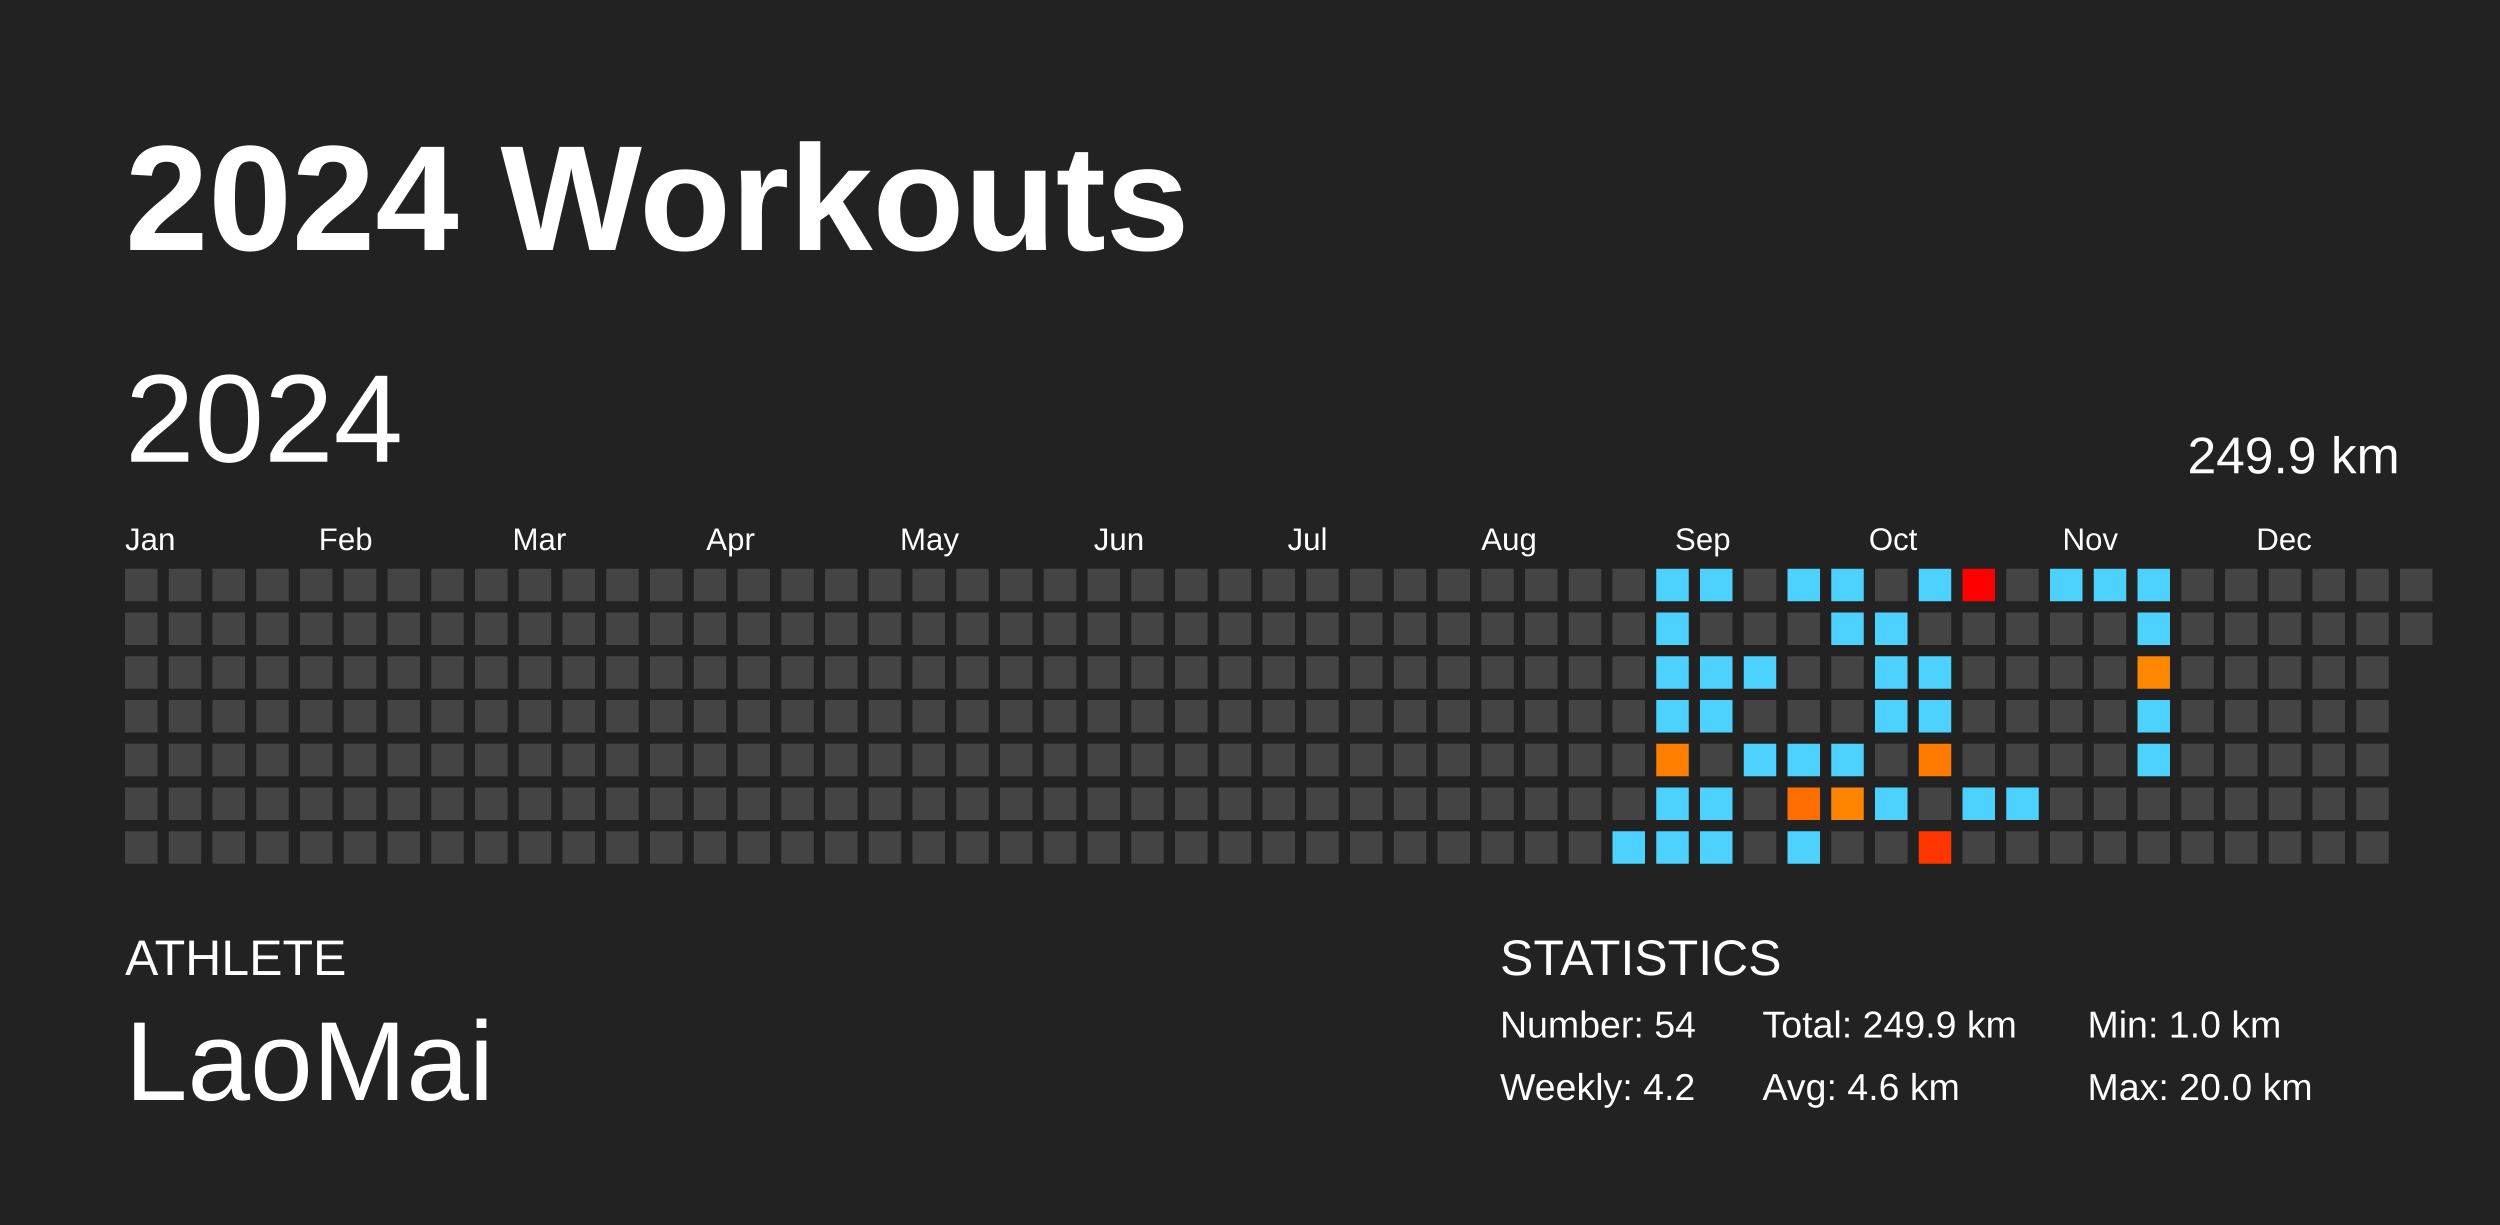
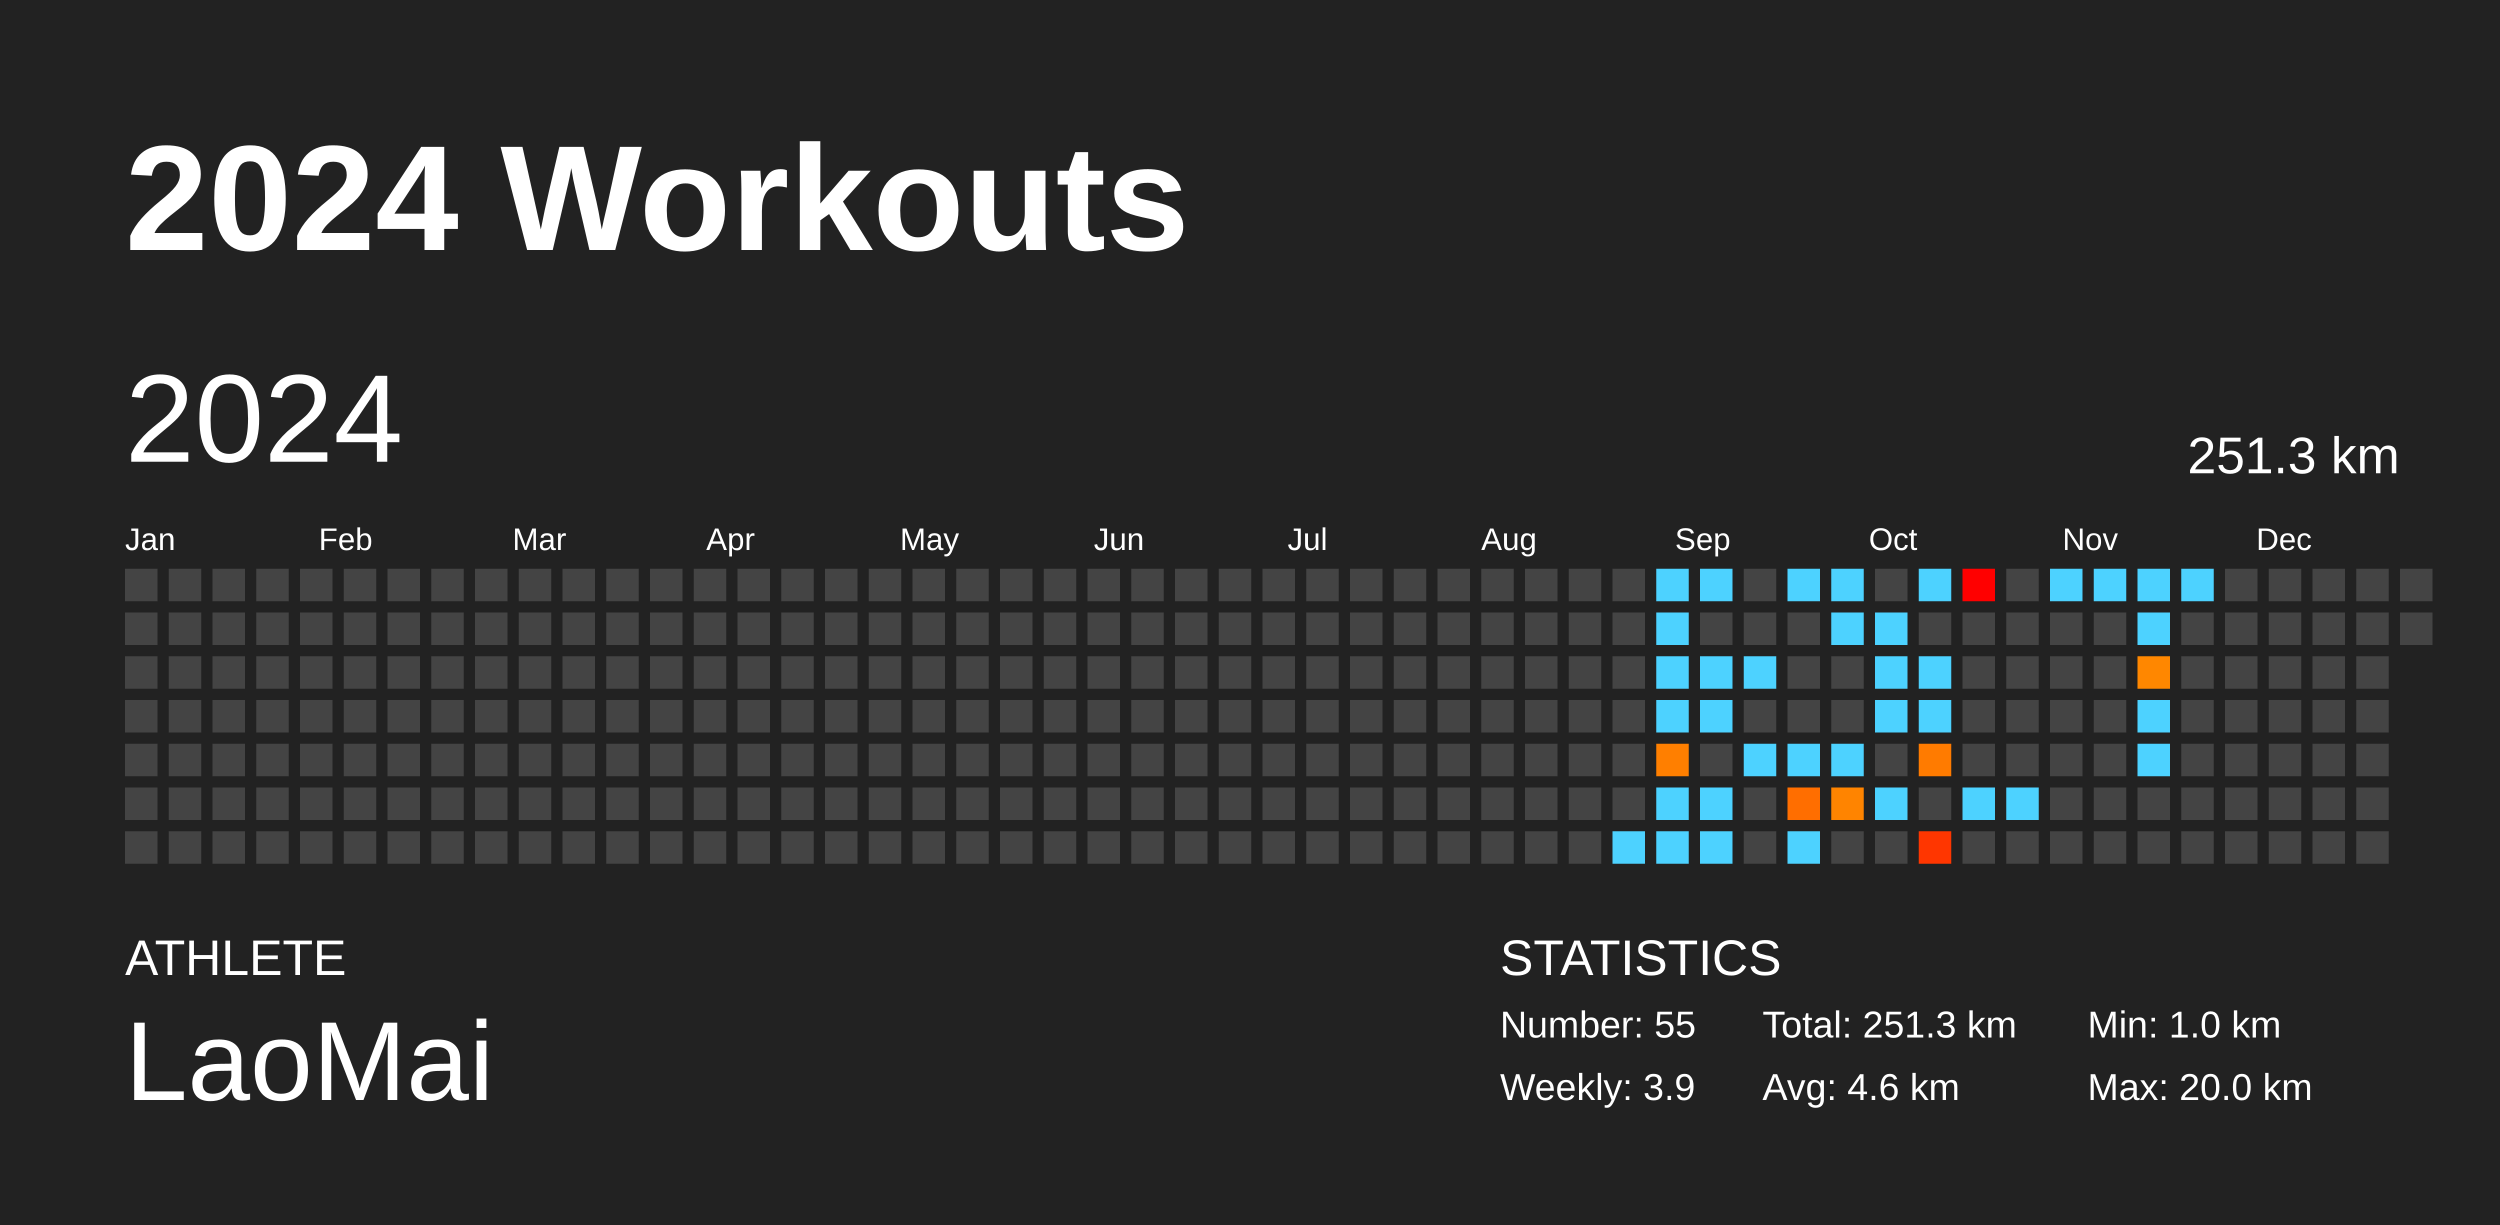
<svg xmlns="http://www.w3.org/2000/svg" baseProfile="full" height="98mm" version="1.1" viewBox="0,0,200,98" width="200mm">
  <defs />
  <rect fill="#222222" height="98" width="200" x="0" y="0" />
  <text fill="#FFFFFF" style="font-size:12px; font-family:Arial; font-weight:bold;" x="10" y="20">2024 Workouts</text>
  <text fill="#FFFFFF" style="font-size:4px; font-family:Arial" x="10" y="78">ATHLETE</text>
  <text fill="#FFFFFF" style="font-size:9px; font-family:Arial" x="10" y="88">LaoMai</text>
  <text fill="#FFFFFF" style="font-size:4px; font-family:Arial" x="120" y="78">STATISTICS</text>
-   <text fill="#FFFFFF" style="font-size:3px; font-family:Arial" x="120" y="83">Number: 54</text>
-   <text fill="#FFFFFF" style="font-size:3px; font-family:Arial" x="120" y="88">Weekly: 4.2</text>
-   <text fill="#FFFFFF" style="font-size:3px; font-family:Arial" x="141" y="83">Total: 249.9 km</text>
+   <text fill="#FFFFFF" style="font-size:3px; font-family:Arial" x="120" y="83">Number: 55</text>
+   <text fill="#FFFFFF" style="font-size:3px; font-family:Arial" x="120" y="88">Weekly: 3.9</text>
+   <text fill="#FFFFFF" style="font-size:3px; font-family:Arial" x="141" y="83">Total: 251.3 km</text>
  <text fill="#FFFFFF" style="font-size:3px; font-family:Arial" x="141" y="88">Avg: 4.6 km</text>
  <text fill="#FFFFFF" style="font-size:3px; font-family:Arial" x="167" y="83">Min: 1.0 km</text>
  <text fill="#FFFFFF" style="font-size:3px; font-family:Arial" x="167" y="88">Max: 20.0 km</text>
  <text dominant-baseline="hanging" fill="#FFFFFF" style="font-size:10.0px; font-family:Arial;" x="10" y="30">2024</text>
-   <text dominant-baseline="hanging" fill="#FFFFFF" style="font-size:4.125px; font-family:Arial;" x="175" y="35">249.9 km</text>
+   <text dominant-baseline="hanging" fill="#FFFFFF" style="font-size:4.125px; font-family:Arial;" x="175" y="35">251.3 km</text>
  <text fill="#FFFFFF" style="font-size:2.5px; font-family:Arial" x="10.0" y="44">Jan</text>
  <text fill="#FFFFFF" style="font-size:2.5px; font-family:Arial" x="25.5" y="44">Feb</text>
  <text fill="#FFFFFF" style="font-size:2.5px; font-family:Arial" x="41.0" y="44">Mar</text>
  <text fill="#FFFFFF" style="font-size:2.5px; font-family:Arial" x="56.5" y="44">Apr</text>
  <text fill="#FFFFFF" style="font-size:2.5px; font-family:Arial" x="72.0" y="44">May</text>
  <text fill="#FFFFFF" style="font-size:2.5px; font-family:Arial" x="87.5" y="44">Jun</text>
  <text fill="#FFFFFF" style="font-size:2.5px; font-family:Arial" x="103.0" y="44">Jul</text>
  <text fill="#FFFFFF" style="font-size:2.5px; font-family:Arial" x="118.5" y="44">Aug</text>
  <text fill="#FFFFFF" style="font-size:2.5px; font-family:Arial" x="134.0" y="44">Sep</text>
  <text fill="#FFFFFF" style="font-size:2.5px; font-family:Arial" x="149.5" y="44">Oct</text>
  <text fill="#FFFFFF" style="font-size:2.5px; font-family:Arial" x="165.0" y="44">Nov</text>
  <text fill="#FFFFFF" style="font-size:2.5px; font-family:Arial" x="180.5" y="44">Dec</text>
  <rect fill="#444444" height="2.6" width="2.6" x="10.0" y="45.5" />
  <rect fill="#444444" height="2.6" width="2.6" x="10.0" y="49.0" />
  <rect fill="#444444" height="2.6" width="2.6" x="10.0" y="52.5" />
  <rect fill="#444444" height="2.6" width="2.6" x="10.0" y="56.0" />
  <rect fill="#444444" height="2.6" width="2.6" x="10.0" y="59.5" />
  <rect fill="#444444" height="2.6" width="2.6" x="10.0" y="63.0" />
  <rect fill="#444444" height="2.6" width="2.6" x="10.0" y="66.5" />
  <rect fill="#444444" height="2.6" width="2.6" x="13.5" y="45.5" />
  <rect fill="#444444" height="2.6" width="2.6" x="13.5" y="49.0" />
  <rect fill="#444444" height="2.6" width="2.6" x="13.5" y="52.5" />
  <rect fill="#444444" height="2.6" width="2.6" x="13.5" y="56.0" />
  <rect fill="#444444" height="2.6" width="2.6" x="13.5" y="59.5" />
  <rect fill="#444444" height="2.6" width="2.6" x="13.5" y="63.0" />
  <rect fill="#444444" height="2.6" width="2.6" x="13.5" y="66.5" />
  <rect fill="#444444" height="2.6" width="2.6" x="17.0" y="45.5" />
  <rect fill="#444444" height="2.6" width="2.6" x="17.0" y="49.0" />
  <rect fill="#444444" height="2.6" width="2.6" x="17.0" y="52.5" />
  <rect fill="#444444" height="2.6" width="2.6" x="17.0" y="56.0" />
  <rect fill="#444444" height="2.6" width="2.6" x="17.0" y="59.5" />
  <rect fill="#444444" height="2.6" width="2.6" x="17.0" y="63.0" />
  <rect fill="#444444" height="2.6" width="2.6" x="17.0" y="66.5" />
  <rect fill="#444444" height="2.6" width="2.6" x="20.5" y="45.5" />
  <rect fill="#444444" height="2.6" width="2.6" x="20.5" y="49.0" />
  <rect fill="#444444" height="2.6" width="2.6" x="20.5" y="52.5" />
  <rect fill="#444444" height="2.6" width="2.6" x="20.5" y="56.0" />
  <rect fill="#444444" height="2.6" width="2.6" x="20.5" y="59.5" />
  <rect fill="#444444" height="2.6" width="2.6" x="20.5" y="63.0" />
  <rect fill="#444444" height="2.6" width="2.6" x="20.5" y="66.5" />
  <rect fill="#444444" height="2.6" width="2.6" x="24.0" y="45.5" />
  <rect fill="#444444" height="2.6" width="2.6" x="24.0" y="49.0" />
  <rect fill="#444444" height="2.6" width="2.6" x="24.0" y="52.5" />
  <rect fill="#444444" height="2.6" width="2.6" x="24.0" y="56.0" />
  <rect fill="#444444" height="2.6" width="2.6" x="24.0" y="59.5" />
  <rect fill="#444444" height="2.6" width="2.6" x="24.0" y="63.0" />
  <rect fill="#444444" height="2.6" width="2.6" x="24.0" y="66.5" />
  <rect fill="#444444" height="2.6" width="2.6" x="27.5" y="45.5" />
  <rect fill="#444444" height="2.6" width="2.6" x="27.5" y="49.0" />
  <rect fill="#444444" height="2.6" width="2.6" x="27.5" y="52.5" />
  <rect fill="#444444" height="2.6" width="2.6" x="27.5" y="56.0" />
  <rect fill="#444444" height="2.6" width="2.6" x="27.5" y="59.5" />
  <rect fill="#444444" height="2.6" width="2.6" x="27.5" y="63.0" />
  <rect fill="#444444" height="2.6" width="2.6" x="27.5" y="66.5" />
  <rect fill="#444444" height="2.6" width="2.6" x="31.0" y="45.5" />
  <rect fill="#444444" height="2.6" width="2.6" x="31.0" y="49.0" />
  <rect fill="#444444" height="2.6" width="2.6" x="31.0" y="52.5" />
  <rect fill="#444444" height="2.6" width="2.6" x="31.0" y="56.0" />
  <rect fill="#444444" height="2.6" width="2.6" x="31.0" y="59.5" />
  <rect fill="#444444" height="2.6" width="2.6" x="31.0" y="63.0" />
  <rect fill="#444444" height="2.6" width="2.6" x="31.0" y="66.5" />
  <rect fill="#444444" height="2.6" width="2.6" x="34.5" y="45.5" />
  <rect fill="#444444" height="2.6" width="2.6" x="34.5" y="49.0" />
  <rect fill="#444444" height="2.6" width="2.6" x="34.5" y="52.5" />
  <rect fill="#444444" height="2.6" width="2.6" x="34.5" y="56.0" />
  <rect fill="#444444" height="2.6" width="2.6" x="34.5" y="59.5" />
  <rect fill="#444444" height="2.6" width="2.6" x="34.5" y="63.0" />
  <rect fill="#444444" height="2.6" width="2.6" x="34.5" y="66.5" />
  <rect fill="#444444" height="2.6" width="2.6" x="38.0" y="45.5" />
  <rect fill="#444444" height="2.6" width="2.6" x="38.0" y="49.0" />
  <rect fill="#444444" height="2.6" width="2.6" x="38.0" y="52.5" />
  <rect fill="#444444" height="2.6" width="2.6" x="38.0" y="56.0" />
  <rect fill="#444444" height="2.6" width="2.6" x="38.0" y="59.5" />
  <rect fill="#444444" height="2.6" width="2.6" x="38.0" y="63.0" />
  <rect fill="#444444" height="2.6" width="2.6" x="38.0" y="66.5" />
  <rect fill="#444444" height="2.6" width="2.6" x="41.5" y="45.5" />
  <rect fill="#444444" height="2.6" width="2.6" x="41.5" y="49.0" />
  <rect fill="#444444" height="2.6" width="2.6" x="41.5" y="52.5" />
  <rect fill="#444444" height="2.6" width="2.6" x="41.5" y="56.0" />
  <rect fill="#444444" height="2.6" width="2.6" x="41.5" y="59.5" />
  <rect fill="#444444" height="2.6" width="2.6" x="41.5" y="63.0" />
  <rect fill="#444444" height="2.6" width="2.6" x="41.5" y="66.5" />
  <rect fill="#444444" height="2.6" width="2.6" x="45.0" y="45.5" />
  <rect fill="#444444" height="2.6" width="2.6" x="45.0" y="49.0" />
  <rect fill="#444444" height="2.6" width="2.6" x="45.0" y="52.5" />
  <rect fill="#444444" height="2.6" width="2.6" x="45.0" y="56.0" />
  <rect fill="#444444" height="2.6" width="2.6" x="45.0" y="59.5" />
  <rect fill="#444444" height="2.6" width="2.6" x="45.0" y="63.0" />
  <rect fill="#444444" height="2.6" width="2.6" x="45.0" y="66.5" />
  <rect fill="#444444" height="2.6" width="2.6" x="48.5" y="45.5" />
  <rect fill="#444444" height="2.6" width="2.6" x="48.5" y="49.0" />
  <rect fill="#444444" height="2.6" width="2.6" x="48.5" y="52.5" />
  <rect fill="#444444" height="2.6" width="2.6" x="48.5" y="56.0" />
  <rect fill="#444444" height="2.6" width="2.6" x="48.5" y="59.5" />
  <rect fill="#444444" height="2.6" width="2.6" x="48.5" y="63.0" />
  <rect fill="#444444" height="2.6" width="2.6" x="48.5" y="66.5" />
  <rect fill="#444444" height="2.6" width="2.6" x="52.0" y="45.5" />
  <rect fill="#444444" height="2.6" width="2.6" x="52.0" y="49.0" />
  <rect fill="#444444" height="2.6" width="2.6" x="52.0" y="52.5" />
  <rect fill="#444444" height="2.6" width="2.6" x="52.0" y="56.0" />
  <rect fill="#444444" height="2.6" width="2.6" x="52.0" y="59.5" />
  <rect fill="#444444" height="2.6" width="2.6" x="52.0" y="63.0" />
  <rect fill="#444444" height="2.6" width="2.6" x="52.0" y="66.5" />
  <rect fill="#444444" height="2.6" width="2.6" x="55.5" y="45.5" />
  <rect fill="#444444" height="2.6" width="2.6" x="55.5" y="49.0" />
  <rect fill="#444444" height="2.6" width="2.6" x="55.5" y="52.5" />
  <rect fill="#444444" height="2.6" width="2.6" x="55.5" y="56.0" />
  <rect fill="#444444" height="2.6" width="2.6" x="55.5" y="59.5" />
  <rect fill="#444444" height="2.6" width="2.6" x="55.5" y="63.0" />
  <rect fill="#444444" height="2.6" width="2.6" x="55.5" y="66.5" />
  <rect fill="#444444" height="2.6" width="2.6" x="59.0" y="45.5" />
  <rect fill="#444444" height="2.6" width="2.6" x="59.0" y="49.0" />
  <rect fill="#444444" height="2.6" width="2.6" x="59.0" y="52.5" />
  <rect fill="#444444" height="2.6" width="2.6" x="59.0" y="56.0" />
  <rect fill="#444444" height="2.6" width="2.6" x="59.0" y="59.5" />
  <rect fill="#444444" height="2.6" width="2.6" x="59.0" y="63.0" />
  <rect fill="#444444" height="2.6" width="2.6" x="59.0" y="66.5" />
  <rect fill="#444444" height="2.6" width="2.6" x="62.5" y="45.5" />
  <rect fill="#444444" height="2.6" width="2.6" x="62.5" y="49.0" />
  <rect fill="#444444" height="2.6" width="2.6" x="62.5" y="52.5" />
  <rect fill="#444444" height="2.6" width="2.6" x="62.5" y="56.0" />
  <rect fill="#444444" height="2.6" width="2.6" x="62.5" y="59.5" />
  <rect fill="#444444" height="2.6" width="2.6" x="62.5" y="63.0" />
  <rect fill="#444444" height="2.6" width="2.6" x="62.5" y="66.5" />
  <rect fill="#444444" height="2.6" width="2.6" x="66.0" y="45.5" />
  <rect fill="#444444" height="2.6" width="2.6" x="66.0" y="49.0" />
  <rect fill="#444444" height="2.6" width="2.6" x="66.0" y="52.5" />
  <rect fill="#444444" height="2.6" width="2.6" x="66.0" y="56.0" />
  <rect fill="#444444" height="2.6" width="2.6" x="66.0" y="59.5" />
  <rect fill="#444444" height="2.6" width="2.6" x="66.0" y="63.0" />
  <rect fill="#444444" height="2.6" width="2.6" x="66.0" y="66.5" />
  <rect fill="#444444" height="2.6" width="2.6" x="69.5" y="45.5" />
  <rect fill="#444444" height="2.6" width="2.6" x="69.5" y="49.0" />
  <rect fill="#444444" height="2.6" width="2.6" x="69.5" y="52.5" />
  <rect fill="#444444" height="2.6" width="2.6" x="69.5" y="56.0" />
  <rect fill="#444444" height="2.6" width="2.6" x="69.5" y="59.5" />
  <rect fill="#444444" height="2.6" width="2.6" x="69.5" y="63.0" />
  <rect fill="#444444" height="2.6" width="2.6" x="69.5" y="66.5" />
  <rect fill="#444444" height="2.6" width="2.6" x="73.0" y="45.5" />
  <rect fill="#444444" height="2.6" width="2.6" x="73.0" y="49.0" />
  <rect fill="#444444" height="2.6" width="2.6" x="73.0" y="52.5" />
  <rect fill="#444444" height="2.6" width="2.6" x="73.0" y="56.0" />
  <rect fill="#444444" height="2.6" width="2.6" x="73.0" y="59.5" />
  <rect fill="#444444" height="2.6" width="2.6" x="73.0" y="63.0" />
  <rect fill="#444444" height="2.6" width="2.6" x="73.0" y="66.5" />
  <rect fill="#444444" height="2.6" width="2.6" x="76.5" y="45.5" />
  <rect fill="#444444" height="2.6" width="2.6" x="76.5" y="49.0" />
  <rect fill="#444444" height="2.6" width="2.6" x="76.5" y="52.5" />
  <rect fill="#444444" height="2.6" width="2.6" x="76.5" y="56.0" />
  <rect fill="#444444" height="2.6" width="2.6" x="76.5" y="59.5" />
  <rect fill="#444444" height="2.6" width="2.6" x="76.5" y="63.0" />
  <rect fill="#444444" height="2.6" width="2.6" x="76.5" y="66.5" />
  <rect fill="#444444" height="2.6" width="2.6" x="80.0" y="45.5" />
  <rect fill="#444444" height="2.6" width="2.6" x="80.0" y="49.0" />
  <rect fill="#444444" height="2.6" width="2.6" x="80.0" y="52.5" />
  <rect fill="#444444" height="2.6" width="2.6" x="80.0" y="56.0" />
  <rect fill="#444444" height="2.6" width="2.6" x="80.0" y="59.5" />
  <rect fill="#444444" height="2.6" width="2.6" x="80.0" y="63.0" />
  <rect fill="#444444" height="2.6" width="2.6" x="80.0" y="66.5" />
  <rect fill="#444444" height="2.6" width="2.6" x="83.5" y="45.5" />
  <rect fill="#444444" height="2.6" width="2.6" x="83.5" y="49.0" />
  <rect fill="#444444" height="2.6" width="2.6" x="83.5" y="52.5" />
  <rect fill="#444444" height="2.6" width="2.6" x="83.5" y="56.0" />
  <rect fill="#444444" height="2.6" width="2.6" x="83.5" y="59.5" />
  <rect fill="#444444" height="2.6" width="2.6" x="83.5" y="63.0" />
  <rect fill="#444444" height="2.6" width="2.6" x="83.5" y="66.5" />
  <rect fill="#444444" height="2.6" width="2.6" x="87.0" y="45.5" />
  <rect fill="#444444" height="2.6" width="2.6" x="87.0" y="49.0" />
  <rect fill="#444444" height="2.6" width="2.6" x="87.0" y="52.5" />
  <rect fill="#444444" height="2.6" width="2.6" x="87.0" y="56.0" />
  <rect fill="#444444" height="2.6" width="2.6" x="87.0" y="59.5" />
  <rect fill="#444444" height="2.6" width="2.6" x="87.0" y="63.0" />
  <rect fill="#444444" height="2.6" width="2.6" x="87.0" y="66.5" />
  <rect fill="#444444" height="2.6" width="2.6" x="90.5" y="45.5" />
  <rect fill="#444444" height="2.6" width="2.6" x="90.5" y="49.0" />
  <rect fill="#444444" height="2.6" width="2.6" x="90.5" y="52.5" />
  <rect fill="#444444" height="2.6" width="2.6" x="90.5" y="56.0" />
  <rect fill="#444444" height="2.6" width="2.6" x="90.5" y="59.5" />
  <rect fill="#444444" height="2.6" width="2.6" x="90.5" y="63.0" />
  <rect fill="#444444" height="2.6" width="2.6" x="90.5" y="66.5" />
  <rect fill="#444444" height="2.6" width="2.6" x="94.0" y="45.5" />
  <rect fill="#444444" height="2.6" width="2.6" x="94.0" y="49.0" />
  <rect fill="#444444" height="2.6" width="2.6" x="94.0" y="52.5" />
  <rect fill="#444444" height="2.6" width="2.6" x="94.0" y="56.0" />
  <rect fill="#444444" height="2.6" width="2.6" x="94.0" y="59.5" />
  <rect fill="#444444" height="2.6" width="2.6" x="94.0" y="63.0" />
  <rect fill="#444444" height="2.6" width="2.6" x="94.0" y="66.5" />
  <rect fill="#444444" height="2.6" width="2.6" x="97.5" y="45.5" />
  <rect fill="#444444" height="2.6" width="2.6" x="97.5" y="49.0" />
  <rect fill="#444444" height="2.6" width="2.6" x="97.5" y="52.5" />
  <rect fill="#444444" height="2.6" width="2.6" x="97.5" y="56.0" />
  <rect fill="#444444" height="2.6" width="2.6" x="97.5" y="59.5" />
  <rect fill="#444444" height="2.6" width="2.6" x="97.5" y="63.0" />
  <rect fill="#444444" height="2.6" width="2.6" x="97.5" y="66.5" />
  <rect fill="#444444" height="2.6" width="2.6" x="101.0" y="45.5" />
  <rect fill="#444444" height="2.6" width="2.6" x="101.0" y="49.0" />
  <rect fill="#444444" height="2.6" width="2.6" x="101.0" y="52.5" />
  <rect fill="#444444" height="2.6" width="2.6" x="101.0" y="56.0" />
  <rect fill="#444444" height="2.6" width="2.6" x="101.0" y="59.5" />
  <rect fill="#444444" height="2.6" width="2.6" x="101.0" y="63.0" />
  <rect fill="#444444" height="2.6" width="2.6" x="101.0" y="66.5" />
  <rect fill="#444444" height="2.6" width="2.6" x="104.5" y="45.5" />
  <rect fill="#444444" height="2.6" width="2.6" x="104.5" y="49.0" />
  <rect fill="#444444" height="2.6" width="2.6" x="104.5" y="52.5" />
  <rect fill="#444444" height="2.6" width="2.6" x="104.5" y="56.0" />
  <rect fill="#444444" height="2.6" width="2.6" x="104.5" y="59.5" />
  <rect fill="#444444" height="2.6" width="2.6" x="104.5" y="63.0" />
  <rect fill="#444444" height="2.6" width="2.6" x="104.5" y="66.5" />
  <rect fill="#444444" height="2.6" width="2.6" x="108.0" y="45.5" />
  <rect fill="#444444" height="2.6" width="2.6" x="108.0" y="49.0" />
  <rect fill="#444444" height="2.6" width="2.6" x="108.0" y="52.5" />
  <rect fill="#444444" height="2.6" width="2.6" x="108.0" y="56.0" />
  <rect fill="#444444" height="2.6" width="2.6" x="108.0" y="59.5" />
  <rect fill="#444444" height="2.6" width="2.6" x="108.0" y="63.0" />
  <rect fill="#444444" height="2.6" width="2.6" x="108.0" y="66.5" />
  <rect fill="#444444" height="2.6" width="2.6" x="111.5" y="45.5" />
  <rect fill="#444444" height="2.6" width="2.6" x="111.5" y="49.0" />
  <rect fill="#444444" height="2.6" width="2.6" x="111.5" y="52.5" />
  <rect fill="#444444" height="2.6" width="2.6" x="111.5" y="56.0" />
  <rect fill="#444444" height="2.6" width="2.6" x="111.5" y="59.5" />
  <rect fill="#444444" height="2.6" width="2.6" x="111.5" y="63.0" />
  <rect fill="#444444" height="2.6" width="2.6" x="111.5" y="66.5" />
  <rect fill="#444444" height="2.6" width="2.6" x="115.0" y="45.5" />
  <rect fill="#444444" height="2.6" width="2.6" x="115.0" y="49.0" />
  <rect fill="#444444" height="2.6" width="2.6" x="115.0" y="52.5" />
  <rect fill="#444444" height="2.6" width="2.6" x="115.0" y="56.0" />
  <rect fill="#444444" height="2.6" width="2.6" x="115.0" y="59.5" />
  <rect fill="#444444" height="2.6" width="2.6" x="115.0" y="63.0" />
  <rect fill="#444444" height="2.6" width="2.6" x="115.0" y="66.5" />
  <rect fill="#444444" height="2.6" width="2.6" x="118.5" y="45.5" />
  <rect fill="#444444" height="2.6" width="2.6" x="118.5" y="49.0" />
  <rect fill="#444444" height="2.6" width="2.6" x="118.5" y="52.5" />
  <rect fill="#444444" height="2.6" width="2.6" x="118.5" y="56.0" />
  <rect fill="#444444" height="2.6" width="2.6" x="118.5" y="59.5" />
  <rect fill="#444444" height="2.6" width="2.6" x="118.5" y="63.0" />
  <rect fill="#444444" height="2.6" width="2.6" x="118.5" y="66.5" />
  <rect fill="#444444" height="2.6" width="2.6" x="122.0" y="45.5" />
  <rect fill="#444444" height="2.6" width="2.6" x="122.0" y="49.0" />
  <rect fill="#444444" height="2.6" width="2.6" x="122.0" y="52.5" />
  <rect fill="#444444" height="2.6" width="2.6" x="122.0" y="56.0" />
  <rect fill="#444444" height="2.6" width="2.6" x="122.0" y="59.5" />
  <rect fill="#444444" height="2.6" width="2.6" x="122.0" y="63.0" />
  <rect fill="#444444" height="2.6" width="2.6" x="122.0" y="66.5" />
  <rect fill="#444444" height="2.6" width="2.6" x="125.5" y="45.5" />
  <rect fill="#444444" height="2.6" width="2.6" x="125.5" y="49.0" />
  <rect fill="#444444" height="2.6" width="2.6" x="125.5" y="52.5" />
  <rect fill="#444444" height="2.6" width="2.6" x="125.5" y="56.0" />
  <rect fill="#444444" height="2.6" width="2.6" x="125.5" y="59.5" />
  <rect fill="#444444" height="2.6" width="2.6" x="125.5" y="63.0" />
  <rect fill="#444444" height="2.6" width="2.6" x="125.5" y="66.5" />
  <rect fill="#444444" height="2.6" width="2.6" x="129.0" y="45.5" />
  <rect fill="#444444" height="2.6" width="2.6" x="129.0" y="49.0" />
  <rect fill="#444444" height="2.6" width="2.6" x="129.0" y="52.5" />
  <rect fill="#444444" height="2.6" width="2.6" x="129.0" y="56.0" />
  <rect fill="#444444" height="2.6" width="2.6" x="129.0" y="59.5" />
  <rect fill="#444444" height="2.6" width="2.6" x="129.0" y="63.0" />
  <rect fill="#4dd2ff" height="2.6" width="2.6" x="129.0" y="66.5" />
  <rect fill="#4dd2ff" height="2.6" width="2.6" x="132.5" y="45.5" />
  <rect fill="#4dd2ff" height="2.6" width="2.6" x="132.5" y="49.0" />
  <rect fill="#4dd2ff" height="2.6" width="2.6" x="132.5" y="52.5" />
  <rect fill="#4dd2ff" height="2.6" width="2.6" x="132.5" y="56.0" />
  <rect fill="#ff7f00" height="2.6" width="2.6" x="132.5" y="59.5" />
  <rect fill="#4dd2ff" height="2.6" width="2.6" x="132.5" y="63.0" />
  <rect fill="#4dd2ff" height="2.6" width="2.6" x="132.5" y="66.5" />
  <rect fill="#4dd2ff" height="2.6" width="2.6" x="136.0" y="45.5" />
  <rect fill="#444444" height="2.6" width="2.6" x="136.0" y="49.0" />
  <rect fill="#4dd2ff" height="2.6" width="2.6" x="136.0" y="52.5" />
  <rect fill="#4dd2ff" height="2.6" width="2.6" x="136.0" y="56.0" />
  <rect fill="#444444" height="2.6" width="2.6" x="136.0" y="59.5" />
  <rect fill="#4dd2ff" height="2.6" width="2.6" x="136.0" y="63.0" />
  <rect fill="#4dd2ff" height="2.6" width="2.6" x="136.0" y="66.5" />
  <rect fill="#444444" height="2.6" width="2.6" x="139.5" y="45.5" />
  <rect fill="#444444" height="2.6" width="2.6" x="139.5" y="49.0" />
  <rect fill="#4dd2ff" height="2.6" width="2.6" x="139.5" y="52.5" />
  <rect fill="#444444" height="2.6" width="2.6" x="139.5" y="56.0" />
  <rect fill="#4dd2ff" height="2.6" width="2.6" x="139.5" y="59.5" />
  <rect fill="#444444" height="2.6" width="2.6" x="139.5" y="63.0" />
  <rect fill="#444444" height="2.6" width="2.6" x="139.5" y="66.5" />
  <rect fill="#4dd2ff" height="2.6" width="2.6" x="143.0" y="45.5" />
  <rect fill="#444444" height="2.6" width="2.6" x="143.0" y="49.0" />
  <rect fill="#444444" height="2.6" width="2.6" x="143.0" y="52.5" />
  <rect fill="#444444" height="2.6" width="2.6" x="143.0" y="56.0" />
  <rect fill="#4dd2ff" height="2.6" width="2.6" x="143.0" y="59.5" />
  <rect fill="#ff6e00" height="2.6" width="2.6" x="143.0" y="63.0" />
  <rect fill="#4dd2ff" height="2.6" width="2.6" x="143.0" y="66.5" />
  <rect fill="#4dd2ff" height="2.6" width="2.6" x="146.5" y="45.5" />
  <rect fill="#4dd2ff" height="2.6" width="2.6" x="146.5" y="49.0" />
  <rect fill="#444444" height="2.6" width="2.6" x="146.5" y="52.5" />
  <rect fill="#444444" height="2.6" width="2.6" x="146.5" y="56.0" />
  <rect fill="#4dd2ff" height="2.6" width="2.6" x="146.5" y="59.5" />
  <rect fill="#ff8400" height="2.6" width="2.6" x="146.5" y="63.0" />
  <rect fill="#444444" height="2.6" width="2.6" x="146.5" y="66.5" />
  <rect fill="#444444" height="2.6" width="2.6" x="150.0" y="45.5" />
  <rect fill="#4dd2ff" height="2.6" width="2.6" x="150.0" y="49.0" />
  <rect fill="#4dd2ff" height="2.6" width="2.6" x="150.0" y="52.5" />
  <rect fill="#4dd2ff" height="2.6" width="2.6" x="150.0" y="56.0" />
  <rect fill="#444444" height="2.6" width="2.6" x="150.0" y="59.5" />
  <rect fill="#4dd2ff" height="2.6" width="2.6" x="150.0" y="63.0" />
  <rect fill="#444444" height="2.6" width="2.6" x="150.0" y="66.5" />
  <rect fill="#4dd2ff" height="2.6" width="2.6" x="153.5" y="45.5" />
  <rect fill="#444444" height="2.6" width="2.6" x="153.5" y="49.0" />
  <rect fill="#4dd2ff" height="2.6" width="2.6" x="153.5" y="52.5" />
  <rect fill="#4dd2ff" height="2.6" width="2.6" x="153.5" y="56.0" />
  <rect fill="#ff7b00" height="2.6" width="2.6" x="153.5" y="59.5" />
  <rect fill="#444444" height="2.6" width="2.6" x="153.5" y="63.0" />
  <rect fill="#ff3600" height="2.6" width="2.6" x="153.5" y="66.5" />
  <rect fill="red" height="2.6" width="2.6" x="157.0" y="45.5" />
  <rect fill="#444444" height="2.6" width="2.6" x="157.0" y="49.0" />
  <rect fill="#444444" height="2.6" width="2.6" x="157.0" y="52.5" />
  <rect fill="#444444" height="2.6" width="2.6" x="157.0" y="56.0" />
  <rect fill="#444444" height="2.6" width="2.6" x="157.0" y="59.5" />
  <rect fill="#4dd2ff" height="2.6" width="2.6" x="157.0" y="63.0" />
  <rect fill="#444444" height="2.6" width="2.6" x="157.0" y="66.5" />
  <rect fill="#444444" height="2.6" width="2.6" x="160.5" y="45.5" />
  <rect fill="#444444" height="2.6" width="2.6" x="160.5" y="49.0" />
  <rect fill="#444444" height="2.6" width="2.6" x="160.5" y="52.5" />
  <rect fill="#444444" height="2.6" width="2.6" x="160.5" y="56.0" />
  <rect fill="#444444" height="2.6" width="2.6" x="160.5" y="59.5" />
  <rect fill="#4dd2ff" height="2.6" width="2.6" x="160.5" y="63.0" />
  <rect fill="#444444" height="2.6" width="2.6" x="160.5" y="66.5" />
  <rect fill="#4dd2ff" height="2.6" width="2.6" x="164.0" y="45.5" />
  <rect fill="#444444" height="2.6" width="2.6" x="164.0" y="49.0" />
  <rect fill="#444444" height="2.6" width="2.6" x="164.0" y="52.5" />
  <rect fill="#444444" height="2.6" width="2.6" x="164.0" y="56.0" />
  <rect fill="#444444" height="2.6" width="2.6" x="164.0" y="59.5" />
  <rect fill="#444444" height="2.6" width="2.6" x="164.0" y="63.0" />
  <rect fill="#444444" height="2.6" width="2.6" x="164.0" y="66.5" />
  <rect fill="#4dd2ff" height="2.6" width="2.6" x="167.5" y="45.5" />
  <rect fill="#444444" height="2.6" width="2.6" x="167.5" y="49.0" />
  <rect fill="#444444" height="2.6" width="2.6" x="167.5" y="52.5" />
  <rect fill="#444444" height="2.6" width="2.6" x="167.5" y="56.0" />
  <rect fill="#444444" height="2.6" width="2.6" x="167.5" y="59.5" />
  <rect fill="#444444" height="2.6" width="2.6" x="167.5" y="63.0" />
  <rect fill="#444444" height="2.6" width="2.6" x="167.5" y="66.5" />
  <rect fill="#4dd2ff" height="2.6" width="2.6" x="171.0" y="45.5" />
  <rect fill="#4dd2ff" height="2.6" width="2.6" x="171.0" y="49.0" />
  <rect fill="#ff8700" height="2.6" width="2.6" x="171.0" y="52.5" />
  <rect fill="#4dd2ff" height="2.6" width="2.6" x="171.0" y="56.0" />
  <rect fill="#4dd2ff" height="2.6" width="2.6" x="171.0" y="59.5" />
  <rect fill="#444444" height="2.6" width="2.6" x="171.0" y="63.0" />
  <rect fill="#444444" height="2.6" width="2.6" x="171.0" y="66.5" />
-   <rect fill="#444444" height="2.6" width="2.6" x="174.5" y="45.5" />
+   <rect fill="#4dd2ff" height="2.6" width="2.6" x="174.5" y="45.5" />
  <rect fill="#444444" height="2.6" width="2.6" x="174.5" y="49.0" />
  <rect fill="#444444" height="2.6" width="2.6" x="174.5" y="52.5" />
  <rect fill="#444444" height="2.6" width="2.6" x="174.5" y="56.0" />
  <rect fill="#444444" height="2.6" width="2.6" x="174.5" y="59.5" />
  <rect fill="#444444" height="2.6" width="2.6" x="174.5" y="63.0" />
  <rect fill="#444444" height="2.6" width="2.6" x="174.5" y="66.5" />
  <rect fill="#444444" height="2.6" width="2.6" x="178.0" y="45.5" />
  <rect fill="#444444" height="2.6" width="2.6" x="178.0" y="49.0" />
  <rect fill="#444444" height="2.6" width="2.6" x="178.0" y="52.5" />
  <rect fill="#444444" height="2.6" width="2.6" x="178.0" y="56.0" />
  <rect fill="#444444" height="2.6" width="2.6" x="178.0" y="59.5" />
  <rect fill="#444444" height="2.6" width="2.6" x="178.0" y="63.0" />
  <rect fill="#444444" height="2.6" width="2.6" x="178.0" y="66.5" />
  <rect fill="#444444" height="2.6" width="2.6" x="181.5" y="45.5" />
  <rect fill="#444444" height="2.6" width="2.6" x="181.5" y="49.0" />
  <rect fill="#444444" height="2.6" width="2.6" x="181.5" y="52.5" />
  <rect fill="#444444" height="2.6" width="2.6" x="181.5" y="56.0" />
  <rect fill="#444444" height="2.6" width="2.6" x="181.5" y="59.5" />
  <rect fill="#444444" height="2.6" width="2.6" x="181.5" y="63.0" />
  <rect fill="#444444" height="2.6" width="2.6" x="181.5" y="66.5" />
  <rect fill="#444444" height="2.6" width="2.6" x="185.0" y="45.5" />
  <rect fill="#444444" height="2.6" width="2.6" x="185.0" y="49.0" />
  <rect fill="#444444" height="2.6" width="2.6" x="185.0" y="52.5" />
  <rect fill="#444444" height="2.6" width="2.6" x="185.0" y="56.0" />
  <rect fill="#444444" height="2.6" width="2.6" x="185.0" y="59.5" />
  <rect fill="#444444" height="2.6" width="2.6" x="185.0" y="63.0" />
  <rect fill="#444444" height="2.6" width="2.6" x="185.0" y="66.5" />
  <rect fill="#444444" height="2.6" width="2.6" x="188.5" y="45.5" />
  <rect fill="#444444" height="2.6" width="2.6" x="188.5" y="49.0" />
  <rect fill="#444444" height="2.6" width="2.6" x="188.5" y="52.5" />
  <rect fill="#444444" height="2.6" width="2.6" x="188.5" y="56.0" />
  <rect fill="#444444" height="2.6" width="2.6" x="188.5" y="59.5" />
  <rect fill="#444444" height="2.6" width="2.6" x="188.5" y="63.0" />
  <rect fill="#444444" height="2.6" width="2.6" x="188.5" y="66.5" />
  <rect fill="#444444" height="2.6" width="2.6" x="192.0" y="45.5" />
  <rect fill="#444444" height="2.6" width="2.6" x="192.0" y="49.0" />
</svg>
